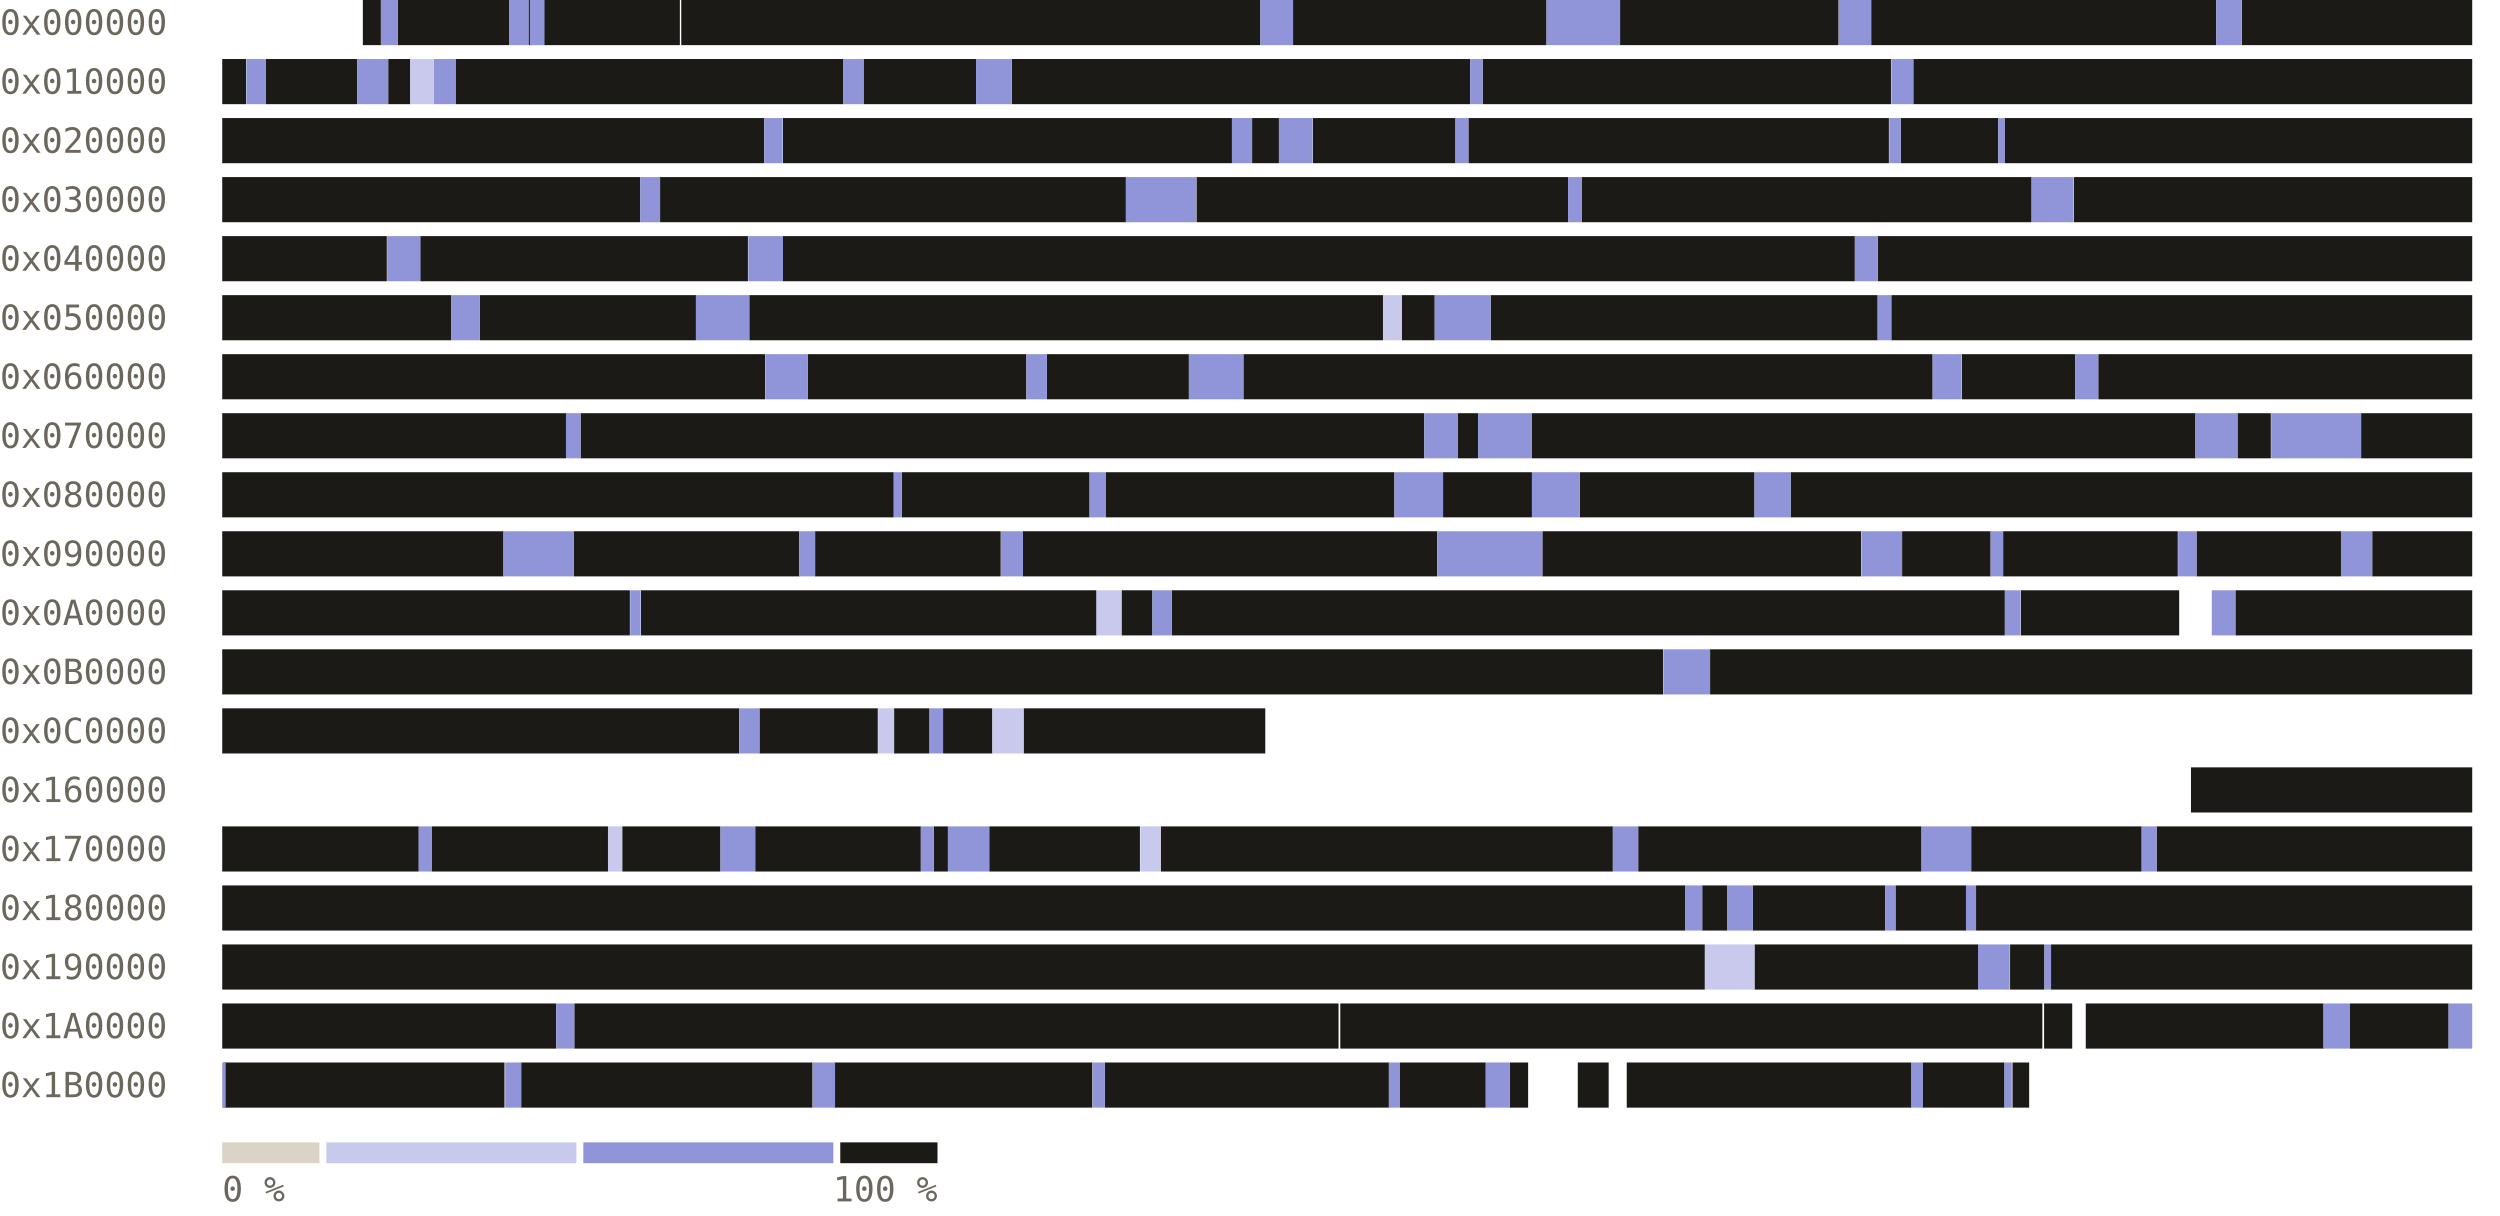
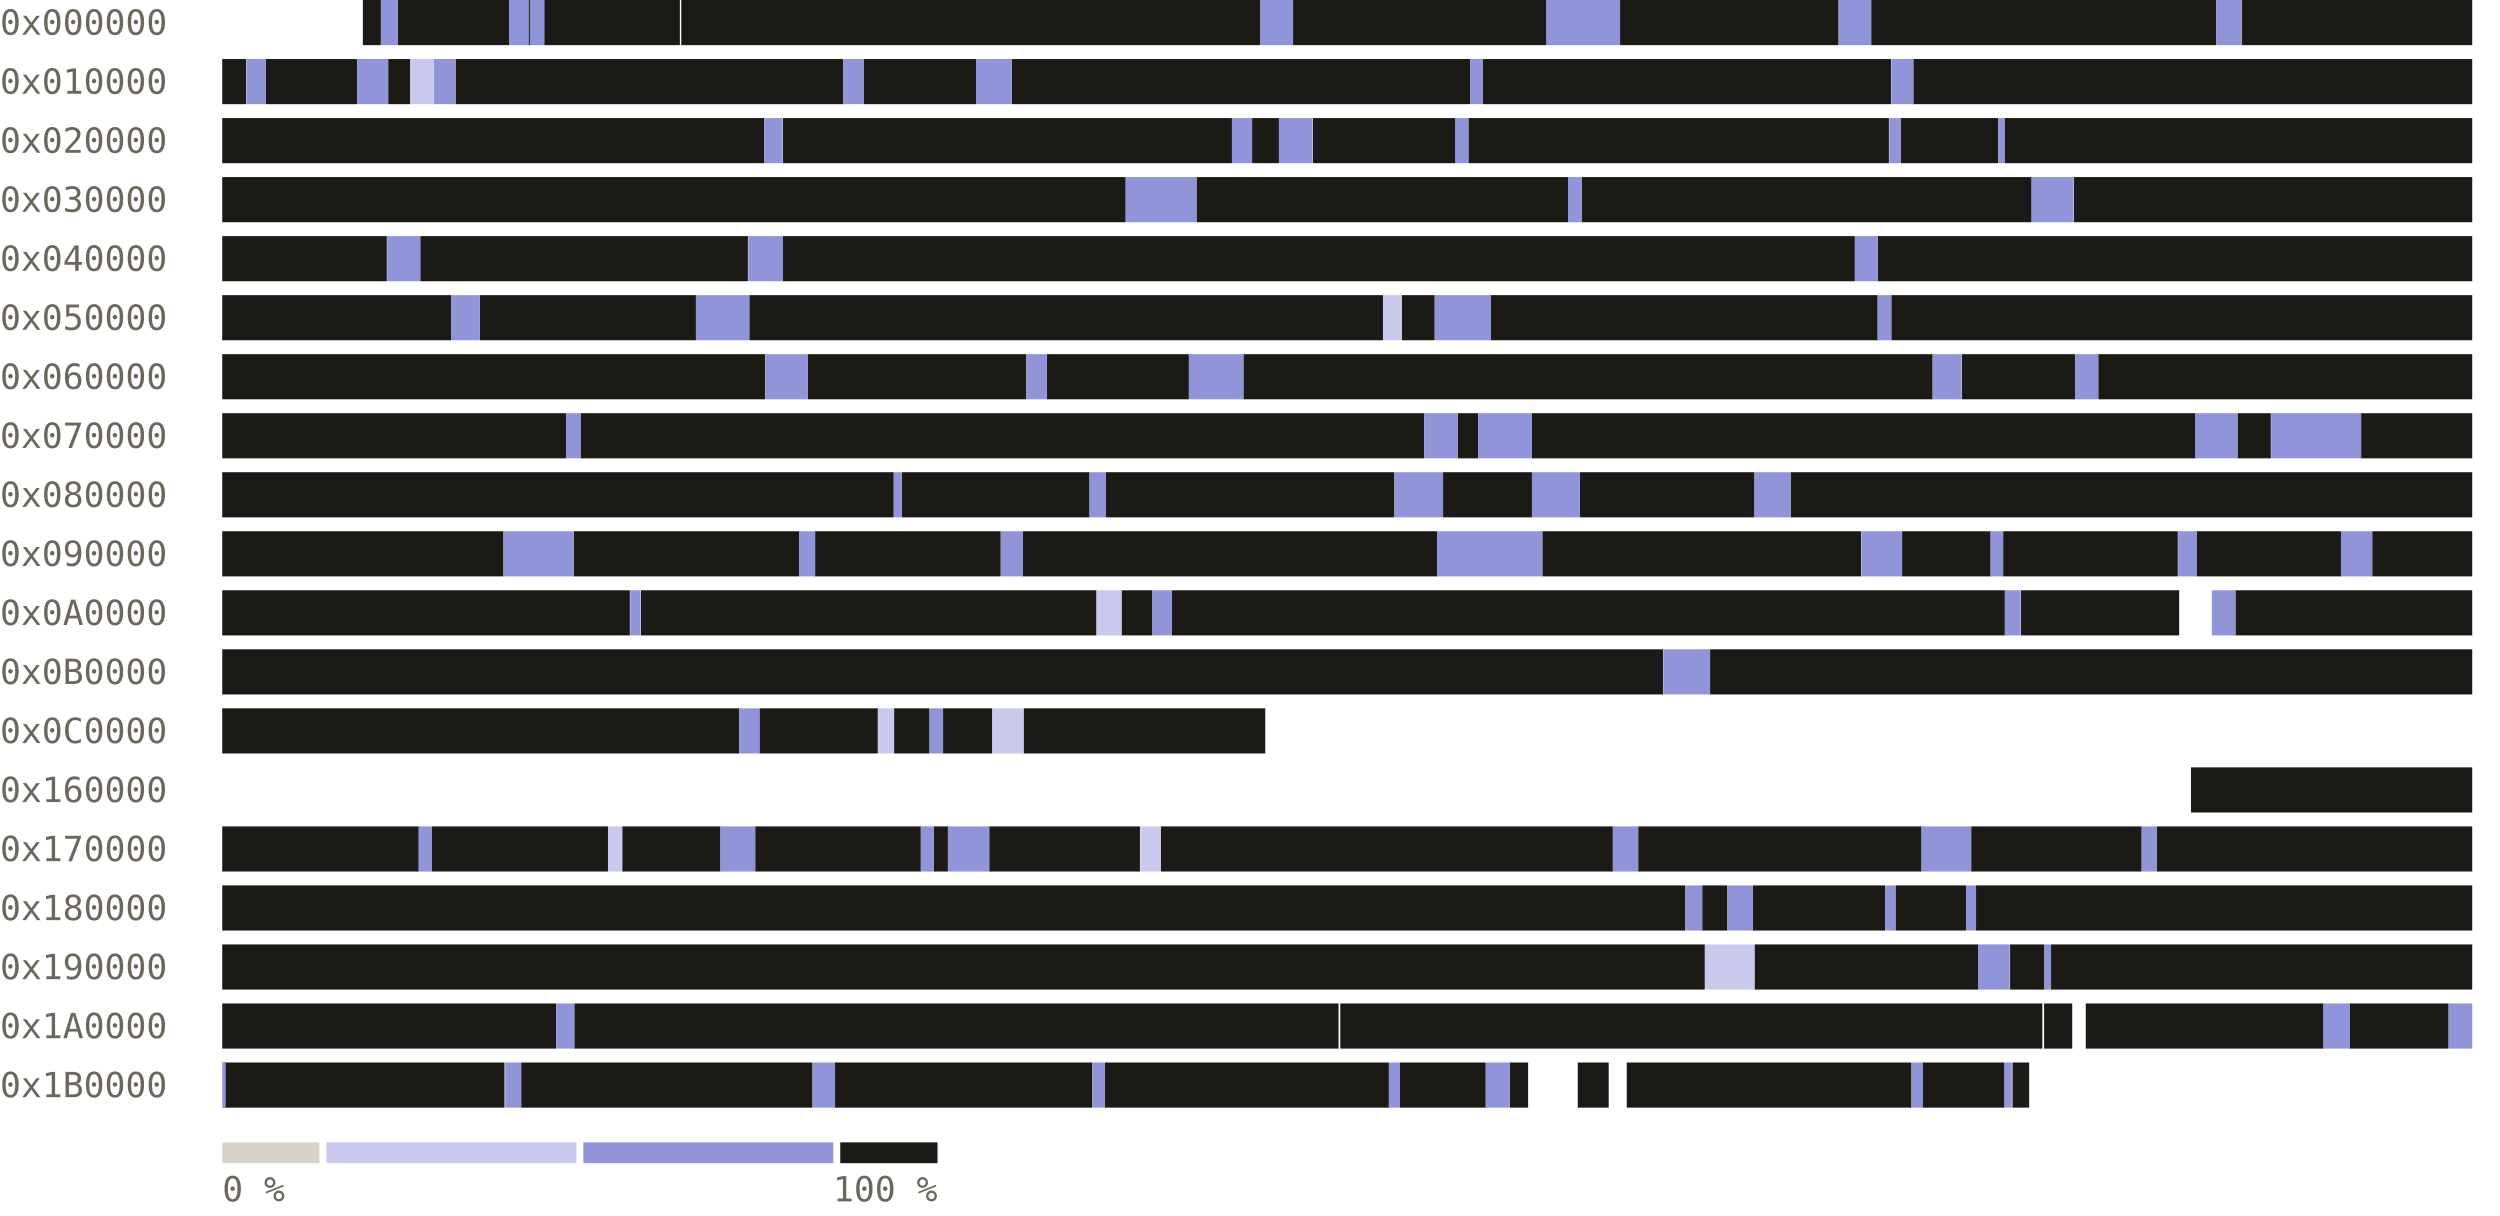
<svg xmlns="http://www.w3.org/2000/svg" viewBox="0 0 720 350" width="720" height="350">
  <style>text{font:10px monospace;fill:#6b675c}.q0{fill:#d9d4c7}.q1{fill:#e3e2f2}.q2{fill:#d6d6ef}.q3{fill:#c8c9ec}.q4{fill:#babce8}.q5{fill:#acafe4}.q6{fill:#9ea2df}.q7{fill:#9094d8}.q8{fill:#8186cf}.q9{fill:#7277c4}.q10{fill:#1b1a17}@media (prefers-color-scheme:dark){text{fill:#a8a293}.q0{fill:#4a463d}.q1{fill:#35375a}.q2{fill:#3c3f66}.q3{fill:#444772}.q4{fill:#4d517f}.q5{fill:#575b8c}.q6{fill:#62669a}.q7{fill:#6e72a8}.q8{fill:#7b7fb6}.q9{fill:#888cc4}.q10{fill:#d6d0bd}}</style>
  <text x="0" y="10">0x000000</text>
  <text x="0" y="27">0x010000</text>
  <text x="0" y="44">0x020000</text>
  <text x="0" y="61">0x030000</text>
  <text x="0" y="78">0x040000</text>
  <text x="0" y="95">0x050000</text>
  <text x="0" y="112">0x060000</text>
  <text x="0" y="129">0x070000</text>
  <text x="0" y="146">0x080000</text>
  <text x="0" y="163">0x090000</text>
  <text x="0" y="180">0x0A0000</text>
  <text x="0" y="197">0x0B0000</text>
  <text x="0" y="214">0x0C0000</text>
  <text x="0" y="231">0x160000</text>
  <text x="0" y="248">0x170000</text>
  <text x="0" y="265">0x180000</text>
  <text x="0" y="282">0x190000</text>
  <text x="0" y="299">0x1A0000</text>
  <text x="0" y="316">0x1B0000</text>
-   <path class="q10" d="M104.5 0h5.2v13h-5.2zM114.6 0h32v13h-32zM152.2 0h1v13h-1zM156.7 0h39.1v13h-39.1zM196.2 0h166.8v13h-166.8zM372.4 0h73v13h-73zM466.5 0h63v13h-63zM538.9 0h99.4v13h-99.4zM645.6 0h66.4v13h-66.4zM64 17h6.9v13h-6.9zM76.5 17h26.4v13h-26.4zM111.8 17h6.4v13h-6.4zM131.2 17h111.7v13h-111.7zM248.7 17h32.4v13h-32.4zM291.4 17h132v13h-132zM427 17h117.6v13h-117.6zM551 17h161v13h-161zM64 34h156.1v13h-156.1zM225.5 34h129.3v13h-129.3zM360.6 34h7.8v13h-7.8zM378.1 34h41.1v13h-41.1zM422.9 34h121.1v13h-121.1zM547.4 34h28.1v13h-28.1zM577.3 34h134.7v13h-134.7zM64 51h120.4v13h-120.4zM190.1 51h134.2v13h-134.2zM344.6 51h107v13h-107zM455.5 51h129.6v13h-129.6zM597.3 51h114.7v13h-114.7zM64 68h47.4v13h-47.4zM121 68h94.4v13h-94.4zM225.5 68h308.7v13h-308.7zM540.8 68h171.2v13h-171.2zM64 85h66v13h-66zM138.2 85h62.3v13h-62.3zM215.8 85h182.5v13h-182.5zM403.7 85h9.5v13h-9.5zM429.3 85h111.5v13h-111.5zM544.7 85h167.3v13h-167.3zM64 102h156.4v13h-156.4zM232.6 102h63v13h-63zM301.5 102h40.9v13h-40.9zM358.1 102h198.5v13h-198.5zM565 102h32.7v13h-32.7zM604.3 102h107.7v13h-107.7zM64 119h99v13h-99zM167.2 119h243v13h-243zM419.8 119h5.9v13h-5.9zM441.2 119h191.1v13h-191.1zM644.4 119h9.6v13h-9.6zM680 119h32v13h-32zM64 136h193.4v13h-193.4zM259.7 136h54.1v13h-54.1zM318.4 136h83.2v13h-83.2zM415.6 136h25.6v13h-25.6zM455 136h50.3v13h-50.3zM515.7 136h196.3v13h-196.3zM64 153h81v13h-81zM165.2 153h65v13h-65zM234.7 153h53.5v13h-53.5zM294.6 153h119.3v13h-119.3zM444.2 153h91.8v13h-91.8zM547.8 153h25.5v13h-25.5zM576.9 153h50.3v13h-50.3zM632.6 153h41.6v13h-41.6zM683.2 153h28.8v13h-28.8zM64 170h117.4v13h-117.4zM184.6 170h131.2v13h-131.2zM323 170h8.9v13h-8.9zM337.5 170h239.9v13h-239.9zM582 170h45.6v13h-45.6zM643.8 170h68.2v13h-68.2zM64 187h415v13h-415zM492.5 187h219.5v13h-219.5zM64 204h148.9v13h-148.9zM218.7 204h34.1v13h-34.1zM257.5 204h10.2v13h-10.2zM271.6 204h14.2v13h-14.2zM294.8 204h69.6v13h-69.6zM631 221h81v13h-81zM64 238h56.6v13h-56.6zM124.3 238h50.8v13h-50.8zM179.2 238h28.3v13h-28.3zM217.5 238h47.7v13h-47.7zM268.9 238h4.1v13h-4.1zM284.9 238h43.4v13h-43.4zM334.3 238h130.2v13h-130.2zM471.8 238h81.6v13h-81.6zM567.7 238h49.1v13h-49.1zM621.1 238h90.9v13h-90.9zM64 255h421.4v13h-421.4zM490.2 255h7.3v13h-7.3zM504.8 255h38.1v13h-38.1zM545.9 255h20.3v13h-20.3zM569.1 255h142.9v13h-142.9zM64 272h427v13h-427zM505.3 272h64.5v13h-64.5zM578.9 272h9.9v13h-9.9zM590.7 272h121.3v13h-121.3zM64 289h96.2v13h-96.2zM165.4 289h220.1v13h-220.1zM386 289h202.2v13h-202.2zM588.7 289h8.1v13h-8.1zM600.7 289h68.5v13h-68.5zM676.8 289h28.4v13h-28.4zM64.3 306h81v13h-81zM150.1 306h83.9v13h-83.9zM240.4 306h74.2v13h-74.2zM318.2 306h81.8v13h-81.8zM403.2 306h24.7v13h-24.7zM434.8 306h5.3v13h-5.3zM454.4 306h8.9v13h-8.9zM468.5 306h82v13h-82zM553.7 306h23.6v13h-23.6zM579.6 306h4.8v13h-4.8z" />
-   <path class="q7" d="M109.7 0h4.9v13h-4.9zM146.6 0h5.6v13h-5.6zM152.6 0h4.2v13h-4.2zM363 0h9.4v13h-9.4zM445.4 0h21.2v13h-21.2zM529.6 0h9.3v13h-9.3zM638.3 0h7.2v13h-7.2zM71 17h5.5v13h-5.5zM102.9 17h8.9v13h-8.9zM124.9 17h6.2v13h-6.2zM242.9 17h5.8v13h-5.8zM281.1 17h10.3v13h-10.3zM423.4 17h3.6v13h-3.6zM544.7 17h6.4v13h-6.4zM220.1 34h5.3v13h-5.3zM354.8 34h5.8v13h-5.8zM368.3 34h9.7v13h-9.7zM419.1 34h3.8v13h-3.8zM544.1 34h3.3v13h-3.3zM575.5 34h1.9v13h-1.9zM184.4 51h5.7v13h-5.7zM324.2 51h20.3v13h-20.3zM451.6 51h3.9v13h-3.9zM585.1 51h12.1v13h-12.1zM111.5 68h9.6v13h-9.6zM215.5 68h10v13h-10zM534.2 68h6.6v13h-6.6zM130 85h8.2v13h-8.2zM200.4 85h15.4v13h-15.4zM413.2 85h16.1v13h-16.1zM540.7 85h4v13h-4zM220.5 102h12.1v13h-12.1zM295.6 102h5.9v13h-5.9zM342.4 102h15.7v13h-15.7zM556.6 102h8.3v13h-8.3zM597.7 102h6.6v13h-6.6zM163 119h4.2v13h-4.2zM410.2 119h9.6v13h-9.6zM425.7 119h15.5v13h-15.5zM632.2 119h12.2v13h-12.2zM654.1 119h25.9v13h-25.9zM257.4 136h2.3v13h-2.3zM313.8 136h4.6v13h-4.6zM401.6 136h14v13h-14zM441.2 136h13.8v13h-13.8zM505.3 136h10.4v13h-10.4zM145 153h20.1v13h-20.1zM230.2 153h4.6v13h-4.6zM288.3 153h6.3v13h-6.3zM413.9 153h30.3v13h-30.3zM536.1 153h11.7v13h-11.7zM573.3 153h3.6v13h-3.6zM627.3 153h5.3v13h-5.3zM674.2 153h9v13h-9zM181.5 170h3v13h-3zM331.9 170h5.6v13h-5.6zM577.4 170h4.5v13h-4.5zM637 170h6.8v13h-6.8zM479.1 187h13.4v13h-13.4zM212.9 204h5.9v13h-5.9zM267.7 204h3.9v13h-3.9zM120.6 238h3.7v13h-3.7zM207.5 238h10v13h-10zM265.2 238h3.7v13h-3.7zM273 238h11.9v13h-11.9zM464.5 238h7.3v13h-7.3zM553.4 238h14.3v13h-14.3zM616.8 238h4.3v13h-4.3zM485.5 255h4.8v13h-4.8zM497.6 255h7.2v13h-7.2zM542.9 255h3v13h-3zM566.2 255h2.9v13h-2.9zM569.7 272h9.1v13h-9.1zM588.8 272h1.9v13h-1.9zM160.2 289h5.2v13h-5.2zM669.1 289h7.7v13h-7.7zM705.2 289h6.8v13h-6.8zM64 306h1v13h-1zM145.5 306h4.6v13h-4.6zM234.1 306h6.4v13h-6.4zM314.7 306h3.5v13h-3.5zM400 306h3.2v13h-3.2zM427.9 306h6.9v13h-6.9zM550.6 306h3.2v13h-3.2zM577.3 306h2.1v13h-2.1z" />
+   <path class="q10" d="M104.5 0h5.2v13h-5.2zM114.6 0h32v13h-32zM152.2 0h1v13h-1zM156.7 0h39.1v13h-39.1zM196.2 0h166.8v13h-166.8zM372.4 0h73v13h-73zM466.5 0h63v13h-63zM538.9 0h99.4v13h-99.4zM645.6 0h66.4v13h-66.4zM64 17h6.9v13h-6.9zM76.5 17h26.4v13h-26.4zM111.8 17h6.4v13h-6.4zM131.2 17h111.7v13h-111.7zM248.7 17h32.4v13h-32.4zM291.4 17h132v13h-132zM427 17h117.6v13h-117.6zM551 17h161v13h-161zM64 34h156.1v13h-156.1zM225.5 34h129.3v13h-129.3zM360.6 34h7.8v13h-7.8zM378.1 34h41.1v13h-41.1zM422.9 34h121.1v13h-121.1zM547.4 34h28.1v13h-28.1zM577.3 34h134.7v13h-134.7zM64 51h260.2v13h-260.2zM344.6 51h107v13h-107zM455.5 51h129.6v13h-129.6zM597.3 51h114.7v13h-114.7zM64 68h47.4v13h-47.4zM121 68h94.4v13h-94.4zM225.5 68h308.7v13h-308.7zM540.8 68h171.2v13h-171.2zM64 85h66v13h-66zM138.2 85h62.3v13h-62.3zM215.8 85h182.5v13h-182.5zM403.7 85h9.5v13h-9.5zM429.3 85h111.5v13h-111.5zM544.7 85h167.3v13h-167.3zM64 102h156.4v13h-156.4zM232.6 102h63v13h-63zM301.5 102h40.9v13h-40.9zM358.1 102h198.5v13h-198.5zM565 102h32.7v13h-32.7zM604.3 102h107.7v13h-107.7zM64 119h99v13h-99zM167.2 119h243v13h-243zM419.8 119h5.9v13h-5.9zM441.2 119h191.1v13h-191.1zM644.4 119h9.6v13h-9.6zM680 119h32v13h-32zM64 136h193.4v13h-193.4zM259.7 136h54.1v13h-54.1zM318.4 136h83.2v13h-83.2zM415.6 136h25.6v13h-25.6zM455 136h50.3v13h-50.3zM515.7 136h196.3v13h-196.3zM64 153h81v13h-81zM165.2 153h65v13h-65zM234.7 153h53.5v13h-53.5zM294.6 153h119.3v13h-119.3zM444.2 153h91.8v13h-91.8zM547.8 153h25.5v13h-25.5zM576.9 153h50.3v13h-50.3zM632.6 153h41.6v13h-41.6zM683.2 153h28.8v13h-28.8zM64 170h117.4v13h-117.4zM184.6 170h131.2v13h-131.2zM323 170h8.9v13h-8.9zM337.5 170h239.9v13h-239.9zM582 170h45.6v13h-45.6zM643.8 170h68.2v13h-68.2zM64 187h415v13h-415zM492.5 187h219.5v13h-219.5zM64 204h148.9v13h-148.9zM218.7 204h34.1v13h-34.1zM257.5 204h10.2v13h-10.2zM271.6 204h14.2v13h-14.2zM294.8 204h69.6v13h-69.6zM631 221h81v13h-81zM64 238h56.6v13h-56.6zM124.3 238h50.8v13h-50.8zM179.2 238h28.3v13h-28.3zM217.5 238h47.7v13h-47.7zM268.9 238h4.1v13h-4.1zM284.9 238h43.4v13h-43.4zM334.3 238h130.2v13h-130.2zM471.8 238h81.6v13h-81.6zM567.7 238h49.1v13h-49.1zM621.1 238h90.9v13h-90.9zM64 255h421.4v13h-421.4zM490.2 255h7.3v13h-7.3zM504.8 255h38.1v13h-38.1zM545.9 255h20.3v13h-20.3zM569.1 255h142.9v13h-142.9zM64 272h427v13h-427zM505.3 272h64.5v13h-64.5zM578.9 272h9.9v13h-9.9zM590.7 272h121.3v13h-121.3zM64 289h96.2v13h-96.2zM165.4 289h220.1v13h-220.1zM386 289h202.2v13h-202.2zM588.7 289h8.1v13h-8.1zM600.7 289h68.5v13h-68.5zM676.8 289h28.4v13h-28.4zM64.3 306h81v13h-81zM150.1 306h83.9v13h-83.9zM240.4 306h74.2v13h-74.2zM318.2 306h81.8v13h-81.8zM403.2 306h24.7v13h-24.7zM434.8 306h5.3v13h-5.3zM454.4 306h8.9v13h-8.9zM468.5 306h82v13h-82zM553.7 306h23.6v13h-23.6zM579.6 306h4.8v13h-4.8z" />
+   <path class="q7" d="M109.7 0h4.9v13h-4.9zM146.6 0h5.6v13h-5.6zM152.6 0h4.2v13h-4.2zM363 0h9.4v13h-9.4zM445.4 0h21.2v13h-21.2zM529.6 0h9.3v13h-9.3zM638.3 0h7.2v13h-7.2zM71 17h5.5v13h-5.5zM102.9 17h8.9v13h-8.9zM124.9 17h6.2v13h-6.2zM242.9 17h5.8v13h-5.8zM281.1 17h10.3v13h-10.3zM423.4 17h3.6v13h-3.6zM544.7 17h6.4v13h-6.4zM220.1 34h5.3v13h-5.3zM354.8 34h5.8v13h-5.8zM368.3 34h9.7v13h-9.7zM419.1 34h3.8v13h-3.8zM544.1 34h3.3v13h-3.3zM575.5 34h1.9v13h-1.9zM324.2 51h20.3v13h-20.3zM451.6 51h3.9v13h-3.9zM585.1 51h12.1v13h-12.1zM111.5 68h9.6v13h-9.6zM215.5 68h10v13h-10zM534.2 68h6.6v13h-6.6zM130 85h8.2v13h-8.2zM200.4 85h15.4v13h-15.4zM413.2 85h16.1v13h-16.1zM540.7 85h4v13h-4zM220.5 102h12.1v13h-12.1zM295.6 102h5.9v13h-5.9zM342.4 102h15.7v13h-15.7zM556.6 102h8.3v13h-8.3zM597.7 102h6.6v13h-6.6zM163 119h4.2v13h-4.2zM410.2 119h9.6v13h-9.6zM425.7 119h15.5v13h-15.5zM632.2 119h12.2v13h-12.2zM654.1 119h25.9v13h-25.9zM257.4 136h2.3v13h-2.3zM313.8 136h4.6v13h-4.6zM401.6 136h14v13h-14zM441.2 136h13.8v13h-13.8zM505.3 136h10.4v13h-10.4zM145 153h20.1v13h-20.1zM230.2 153h4.6v13h-4.6zM288.3 153h6.3v13h-6.3zM413.9 153h30.3v13h-30.3zM536.1 153h11.7v13h-11.7zM573.3 153h3.6v13h-3.6zM627.3 153h5.3v13h-5.3zM674.2 153h9v13h-9zM181.5 170h3v13h-3zM331.9 170h5.6v13h-5.6zM577.4 170h4.5v13h-4.5zM637 170h6.8v13h-6.8zM479.1 187h13.4v13h-13.4zM212.9 204h5.9v13h-5.9zM267.7 204h3.9v13h-3.9zM120.6 238h3.7v13h-3.7zM207.5 238h10v13h-10zM265.2 238h3.7v13h-3.7zM273 238h11.9v13h-11.9zM464.5 238h7.3v13h-7.3zM553.4 238h14.3v13h-14.3zM616.8 238h4.3v13h-4.3zM485.5 255h4.8v13h-4.8zM497.6 255h7.2v13h-7.2zM542.9 255h3v13h-3zM566.2 255h2.9v13h-2.9zM569.7 272h9.1v13h-9.1zM588.8 272h1.9v13h-1.9zM160.2 289h5.2v13h-5.2zM669.1 289h7.7v13h-7.7zM705.2 289h6.8v13h-6.8zM64 306h1v13h-1zM145.5 306h4.6v13h-4.6zM234.1 306h6.4v13h-6.4zM314.7 306h3.5v13h-3.5zM400 306h3.2v13h-3.2zM427.9 306h6.9v13h-6.9zM550.6 306h3.2v13h-3.2zM577.3 306h2.1v13h-2.1z" />
  <path class="q3" d="M118.1 17h6.8v13h-6.8zM398.3 85h5.4v13h-5.4zM315.8 170h7.2v13h-7.2zM252.9 204h4.6v13h-4.6zM285.8 204h9v13h-9zM175.1 238h4.1v13h-4.1zM328.4 238h5.8v13h-5.8zM491 272h14.3v13h-14.3z" />
  <rect class="q0" x="64" y="329" width="28" height="6" />
  <rect class="q3" x="94" y="329" width="72" height="6" />
  <rect class="q7" x="168" y="329" width="72" height="6" />
  <rect class="q10" x="242" y="329" width="28" height="6" />
  <text x="64" y="346">0 %</text>
  <text x="270" y="346" text-anchor="end">100 %</text>
</svg>
